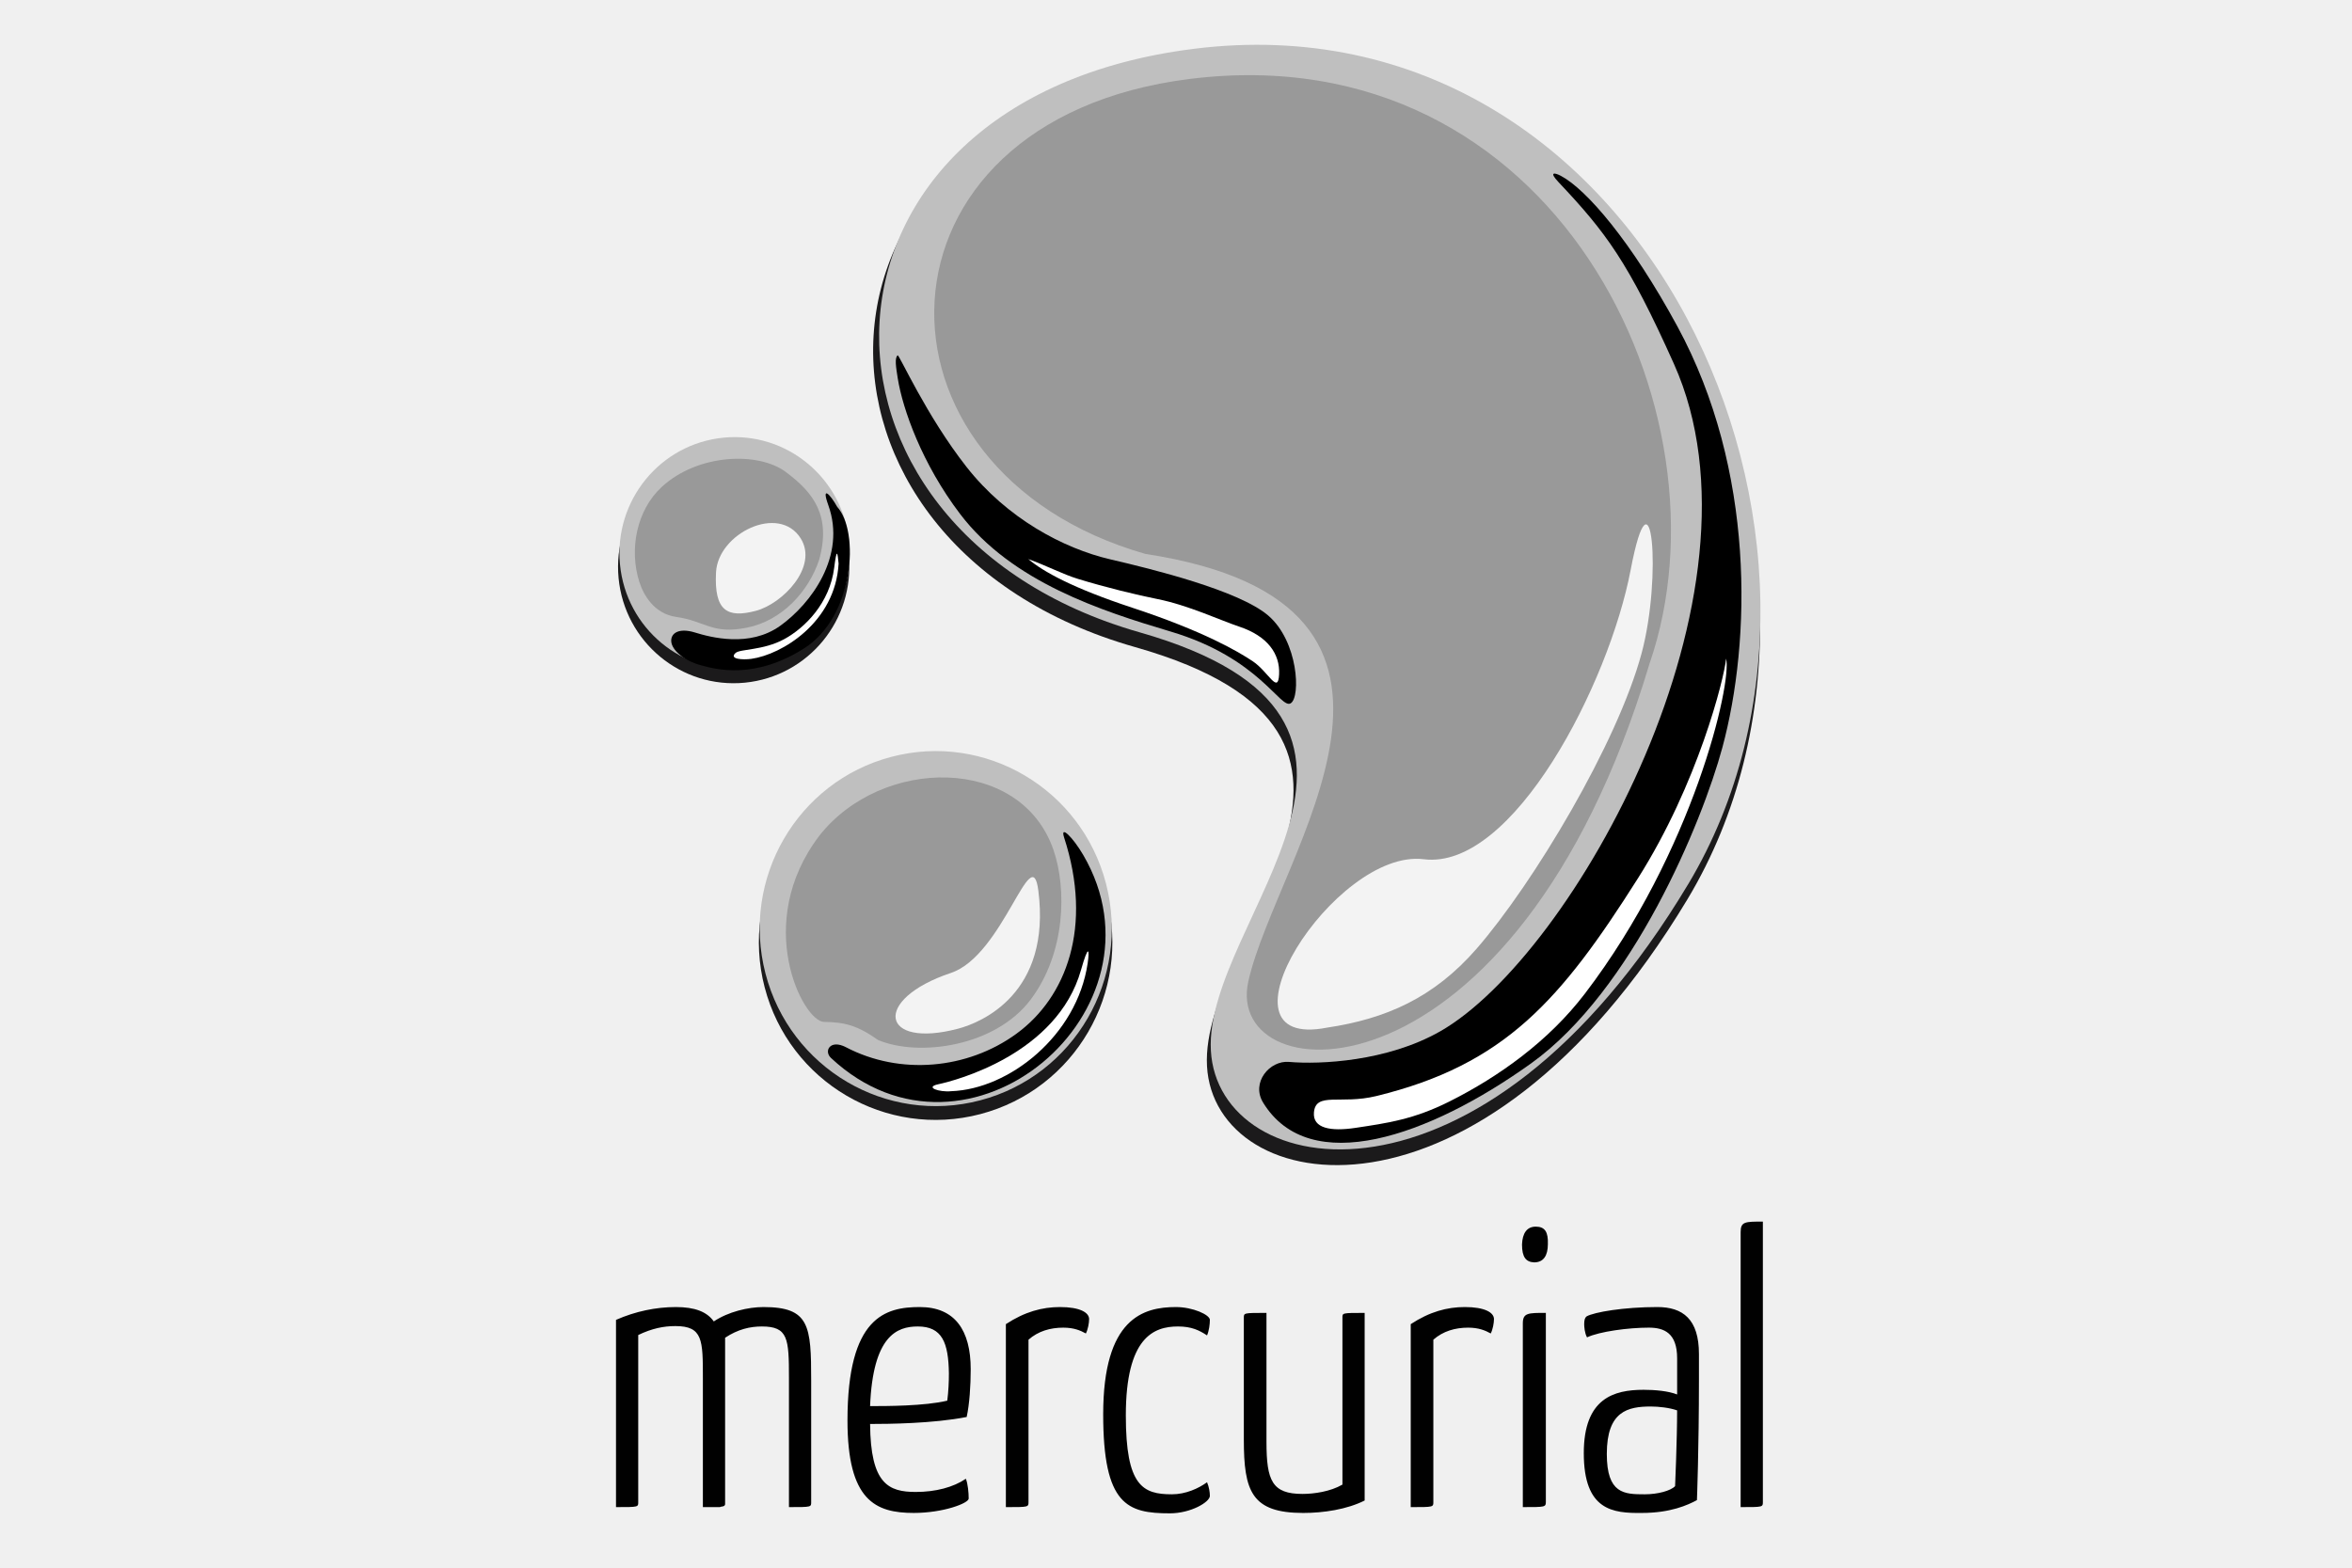
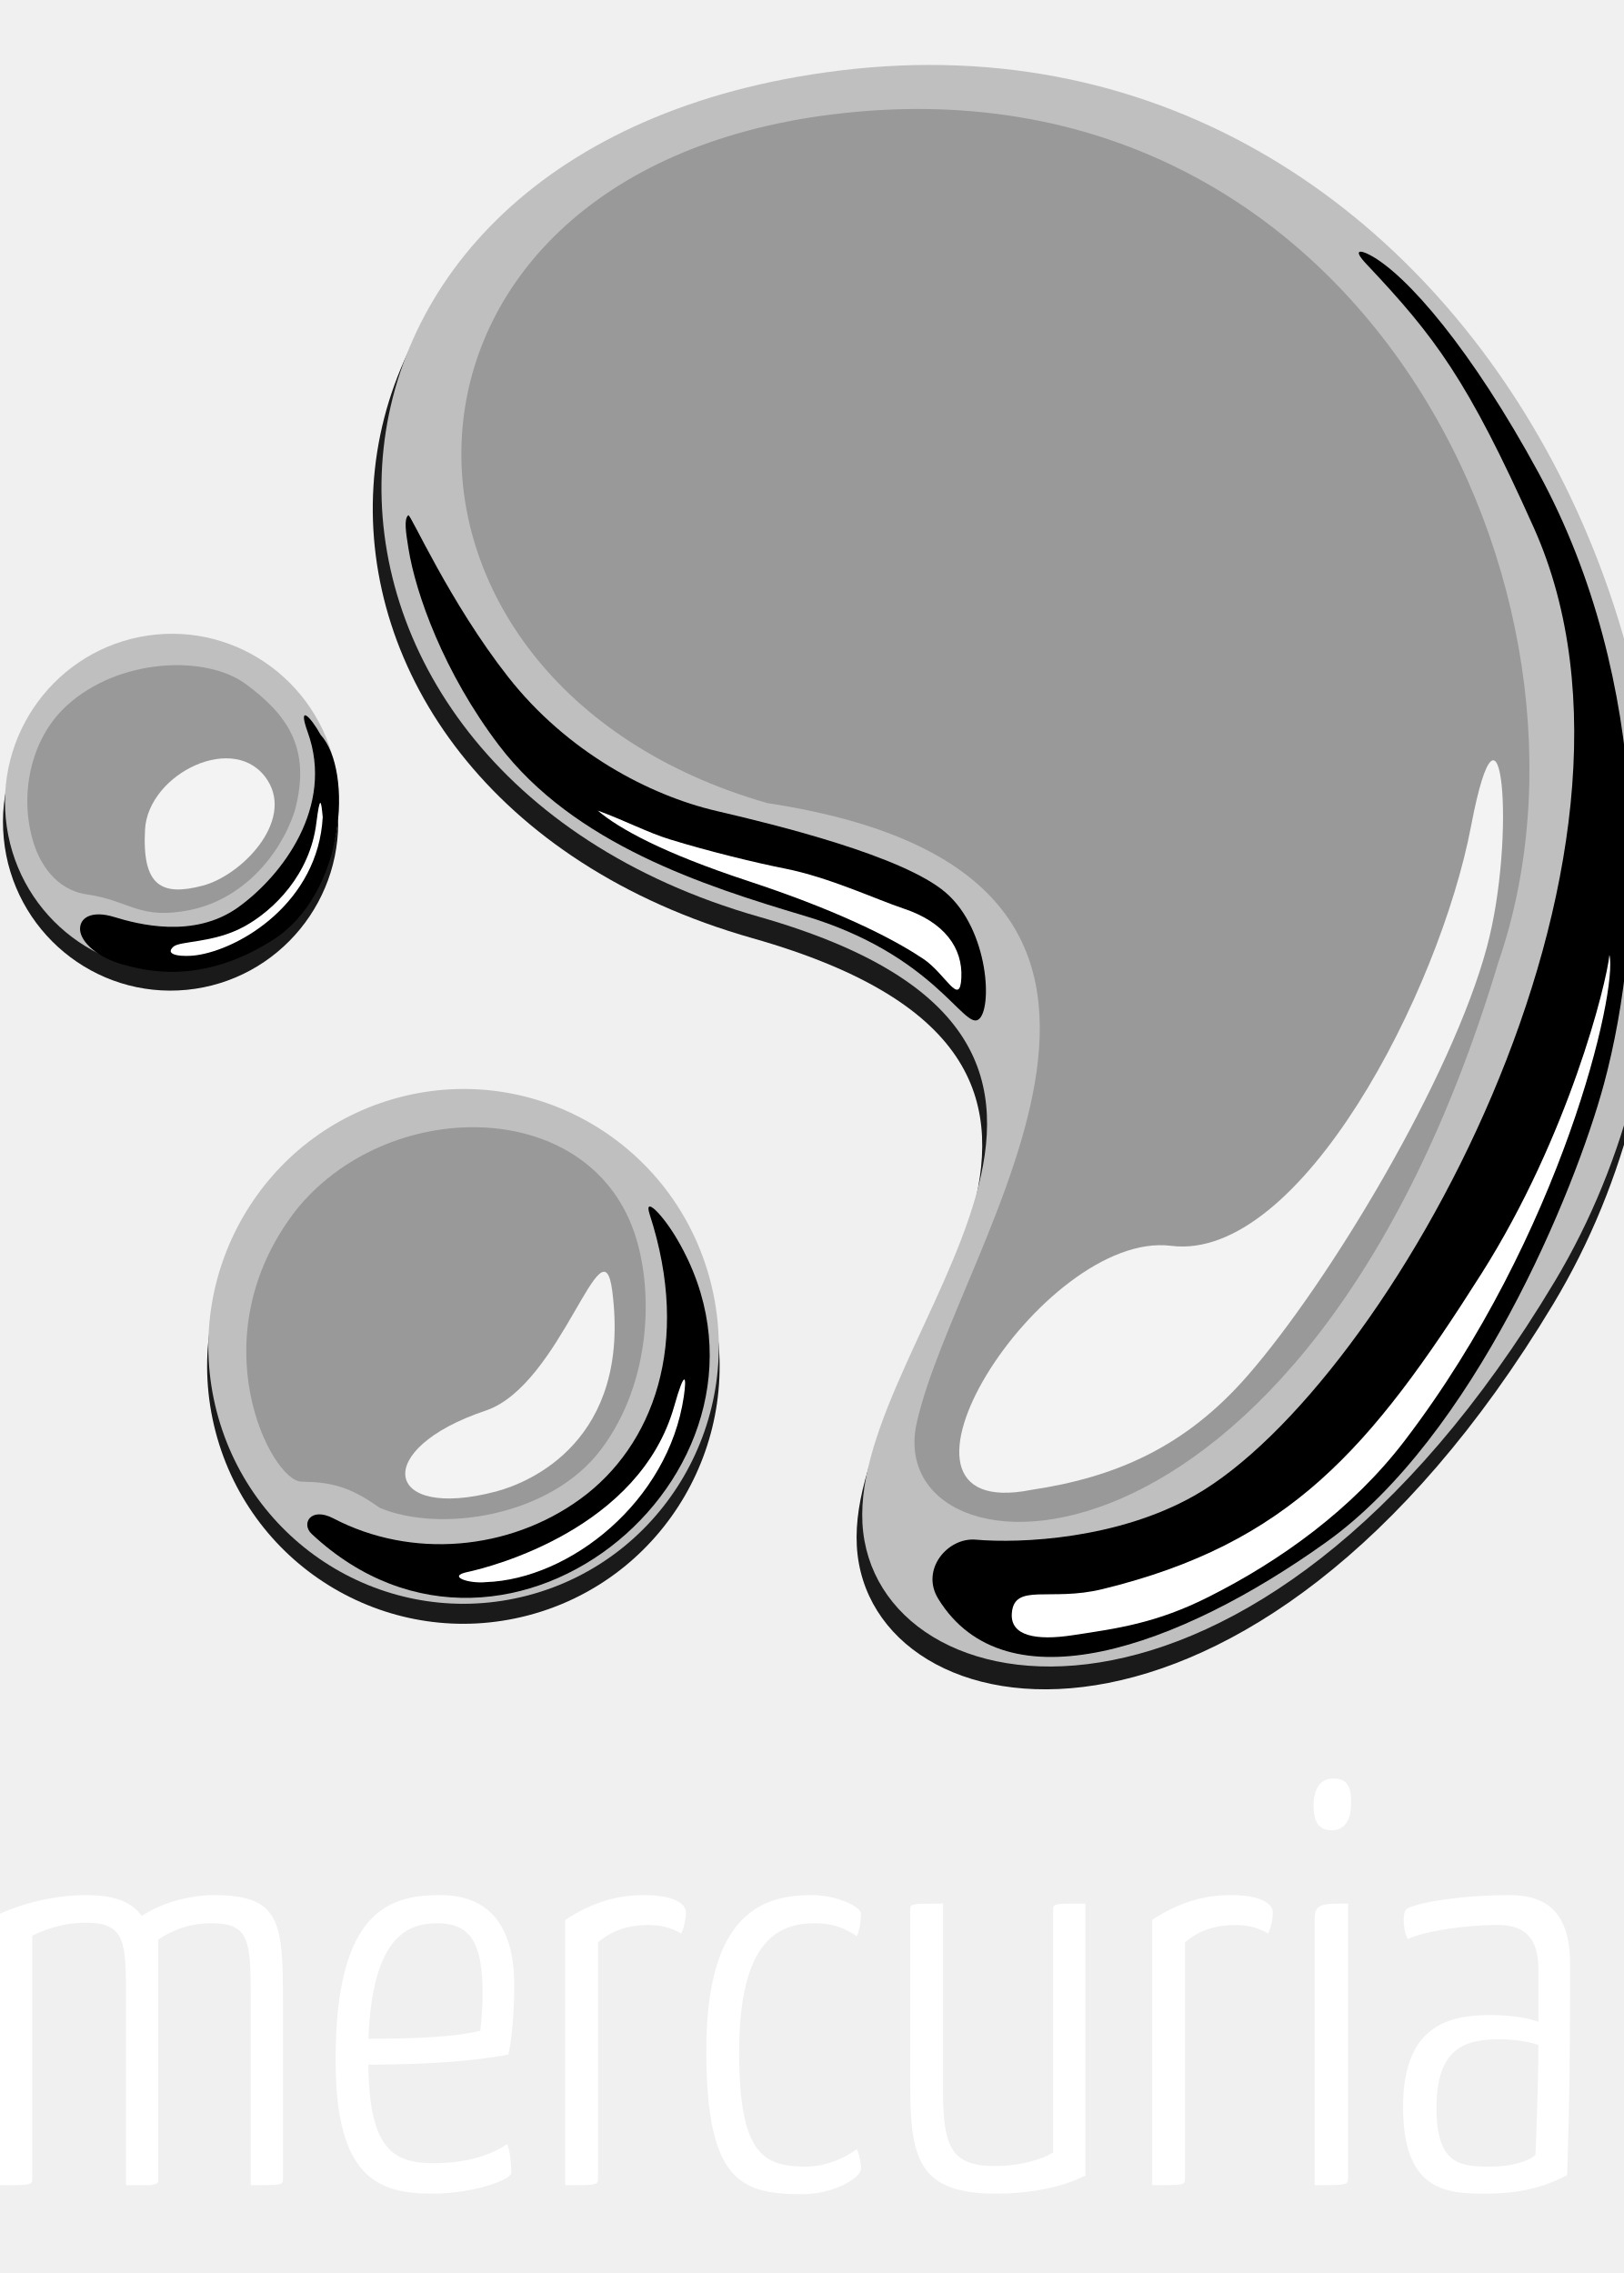
- <svg xmlns="http://www.w3.org/2000/svg" height="800" width="1200" preserveAspectRatio="xMidYMid" viewBox="0 -10 250 350">
-   <path fill="#010101" d="M0 284.673c4.33-1.909 8.93-2.862 13.35-2.862 4.239 0 6.945 1.04 8.478 3.21 3.247-2.169 7.667-3.21 11.094-3.21 10.284 0 10.644 4.163 10.644 16.393v27.058c0 1.214.18 1.214-4.96 1.214v-28.794c0-8.846-.181-11.536-6.041-11.536-2.616 0-5.322.606-8.21 2.515v37.206c-.09.347-.27.434-.9.52-.092 0-.18.086-.272.086h-3.79v-28.792c0-8.499 0-11.622-6.131-11.622-2.616 0-5.231.52-8.3 1.995v37.207c0 1.215.182 1.215-4.96 1.215v-41.803m67.81-2.863c-7.666 0-16.143 2.168-16.143 25.326 0 17.867 6.221 20.641 14.792 20.641 6.581 0 12.265-2.168 12.265-3.21 0-1.3-.181-3.295-.631-4.423-2.797 1.908-6.767 2.948-11.184 2.948-6.043 0-10.101-1.734-10.194-15.177 3.97 0 14.073-.086 21.559-1.562.63-2.862.9-7.025.9-10.667 0-8.673-3.518-13.876-11.363-13.876m-.452 4.336c5.412 0 6.854 3.555 6.945 10.494 0 1.82-.09 3.989-.362 6.07-5.05 1.215-13.62 1.215-17.229 1.215.635-15.783 6.045-17.778 10.646-17.778m19.664-.52c4.237-2.776 8.119-3.816 12.086-3.816 4.42 0 6.495 1.214 6.495 2.69 0 .867-.273 2.342-.723 3.21-1.264-.695-2.704-1.302-5.053-1.302-2.885 0-5.59.78-7.754 2.688v36.167c0 1.214.09 1.214-5.051 1.214v-40.852m45.536-.953c0-1.128-3.787-2.862-7.576-2.862-7.309 0-16.237 2.515-16.237 23.937 0 20.293 5.414 22.116 14.883 22.116 4.689 0 8.93-2.515 8.93-3.902 0-.781-.179-1.996-.633-3.037-1.894 1.387-4.78 2.69-7.845 2.69-6.493 0-10.282-1.821-10.282-17.607 0-17.433 6.222-19.862 11.634-19.862 3.066 0 4.78.867 6.493 1.995.454-1.04.633-2.515.633-3.468m34.55 40.33c-3.969 1.995-9.198 2.776-13.71 2.776-11.545 0-13.26-4.855-13.26-16.391v-27.146c0-1.126-.087-1.126 5.054-1.126v28.794c0 8.673 1.261 11.622 8.026 11.622 2.615 0 6.224-.52 8.93-2.082v-37.207c0-1.126-.181-1.126 4.96-1.126v41.885m10.286-39.376c4.237-2.776 8.116-3.816 12.084-3.816 4.42 0 6.495 1.215 6.495 2.69 0 .867-.271 2.343-.721 3.21-1.264-.695-2.706-1.3-5.053-1.3-2.885 0-5.59.778-7.757 2.687v36.167c0 1.214.093 1.214-5.048 1.214v-40.852m30.16-2.515c-3.97 0-5.141 0-5.141 2.342v41.022c5.05 0 5.14 0 5.14-1.214v-42.15m-5.321-15.263c0 2.863.902 3.902 2.704 3.989 2.075 0 3.068-1.474 3.068-4.077.09-2.688-.633-3.902-2.706-3.902-1.983 0-2.976 1.475-3.066 3.99m13.878 17.778c0-.953.18-1.475.542-1.734 1.714-.954 8.3-2.082 15.785-2.082 5.684 0 9.29 2.69 9.29 10.494v5.637c0 15.438-.45 26.974-.45 26.974-2.075 1.126-5.953 2.862-12.269 2.862-6.493.086-12.986-.52-12.986-13.356 0-12.228 6.674-14.137 13.348-14.137 2.525 0 5.503.261 7.488 1.042v-8.067c0-5.637-2.885-6.851-6.315-6.851-4.598 0-11 .867-13.798 2.168-.542-.954-.635-2.429-.635-2.949m20.745 19.256c-1.713-.608-4.148-.867-5.862-.867-5.141 0-9.832 1.04-9.832 10.58 0 8.932 3.88 9.02 8.478 9.02 2.887 0 5.774-.78 6.764-1.82.002-.002.452-10.41.452-16.913m19.14 20.38c0 1.214.09 1.214-4.962 1.214v-61.404c0-2.342.993-2.342 4.962-2.342v62.532" />
+ <svg xmlns="http://www.w3.org/2000/svg" preserveAspectRatio="xMidYMid" viewBox="0 -10 250 350">
+   <path fill="#ffffff" d="M0 284.673c4.33-1.909 8.93-2.862 13.35-2.862 4.239 0 6.945 1.04 8.478 3.21 3.247-2.169 7.667-3.21 11.094-3.21 10.284 0 10.644 4.163 10.644 16.393v27.058c0 1.214.18 1.214-4.96 1.214v-28.794c0-8.846-.181-11.536-6.041-11.536-2.616 0-5.322.606-8.21 2.515v37.206c-.09.347-.27.434-.9.52-.092 0-.18.086-.272.086h-3.79v-28.792c0-8.499 0-11.622-6.131-11.622-2.616 0-5.231.52-8.3 1.995v37.207c0 1.215.182 1.215-4.96 1.215v-41.803m67.81-2.863c-7.666 0-16.143 2.168-16.143 25.326 0 17.867 6.221 20.641 14.792 20.641 6.581 0 12.265-2.168 12.265-3.21 0-1.3-.181-3.295-.631-4.423-2.797 1.908-6.767 2.948-11.184 2.948-6.043 0-10.101-1.734-10.194-15.177 3.97 0 14.073-.086 21.559-1.562.63-2.862.9-7.025.9-10.667 0-8.673-3.518-13.876-11.363-13.876m-.452 4.336c5.412 0 6.854 3.555 6.945 10.494 0 1.82-.09 3.989-.362 6.07-5.05 1.215-13.62 1.215-17.229 1.215.635-15.783 6.045-17.778 10.646-17.778m19.664-.52c4.237-2.776 8.119-3.816 12.086-3.816 4.42 0 6.495 1.214 6.495 2.69 0 .867-.273 2.342-.723 3.21-1.264-.695-2.704-1.302-5.053-1.302-2.885 0-5.59.78-7.754 2.688v36.167c0 1.214.09 1.214-5.051 1.214v-40.852m45.536-.953c0-1.128-3.787-2.862-7.576-2.862-7.309 0-16.237 2.515-16.237 23.937 0 20.293 5.414 22.116 14.883 22.116 4.689 0 8.93-2.515 8.93-3.902 0-.781-.179-1.996-.633-3.037-1.894 1.387-4.78 2.69-7.845 2.69-6.493 0-10.282-1.821-10.282-17.607 0-17.433 6.222-19.862 11.634-19.862 3.066 0 4.78.867 6.493 1.995.454-1.04.633-2.515.633-3.468m34.55 40.33c-3.969 1.995-9.198 2.776-13.71 2.776-11.545 0-13.26-4.855-13.26-16.391v-27.146c0-1.126-.087-1.126 5.054-1.126v28.794c0 8.673 1.261 11.622 8.026 11.622 2.615 0 6.224-.52 8.93-2.082v-37.207c0-1.126-.181-1.126 4.96-1.126v41.885m10.286-39.376c4.237-2.776 8.116-3.816 12.084-3.816 4.42 0 6.495 1.215 6.495 2.69 0 .867-.271 2.343-.721 3.21-1.264-.695-2.706-1.3-5.053-1.3-2.885 0-5.59.778-7.757 2.687v36.167c0 1.214.093 1.214-5.048 1.214v-40.852m30.16-2.515c-3.97 0-5.141 0-5.141 2.342v41.022c5.05 0 5.14 0 5.14-1.214v-42.15m-5.321-15.263c0 2.863.902 3.902 2.704 3.989 2.075 0 3.068-1.474 3.068-4.077.09-2.688-.633-3.902-2.706-3.902-1.983 0-2.976 1.475-3.066 3.99m13.878 17.778c0-.953.18-1.475.542-1.734 1.714-.954 8.3-2.082 15.785-2.082 5.684 0 9.29 2.69 9.29 10.494v5.637c0 15.438-.45 26.974-.45 26.974-2.075 1.126-5.953 2.862-12.269 2.862-6.493.086-12.986-.52-12.986-13.356 0-12.228 6.674-14.137 13.348-14.137 2.525 0 5.503.261 7.488 1.042v-8.067c0-5.637-2.885-6.851-6.315-6.851-4.598 0-11 .867-13.798 2.168-.542-.954-.635-2.429-.635-2.949m20.745 19.256c-1.713-.608-4.148-.867-5.862-.867-5.141 0-9.832 1.04-9.832 10.58 0 8.932 3.88 9.02 8.478 9.02 2.887 0 5.774-.78 6.764-1.82.002-.002.452-10.41.452-16.913m19.14 20.38c0 1.214.09 1.214-4.962 1.214v-61.404c0-2.342.993-2.342 4.962-2.342v62.532" />
  <g fill="#1B1A1B">
    <path d="M239.15 190.793c45.729-76.034-9.658-199.35-110.93-186.82-91.503 11.312-92.978 107.62-12.335 130.5 69.786 19.817 14.417 64.082 16.035 93.558 1.625 29.472 60.669 40.165 107.23-37.239z" />
    <path d="M81.333 238.733c21.074-5.542 33.686-27.198 28.169-48.37-5.517-21.171-27.073-33.841-48.148-28.299-21.075 5.542-33.686 27.198-28.169 48.37 5.517 21.171 27.073 33.841 48.148 28.299zM23.781 90.792C9.592 92.172-.795 104.834.579 119.089c1.376 14.265 13.98 24.707 28.172 23.327 14.187-1.398 24.583-14.057 23.203-28.313-1.379-14.245-13.981-24.691-28.173-23.311z" />
  </g>
  <path fill="#BFBFBF" d="M239.34 187.383c45.442-75.902-9.594-199-110.23-186.5-90.923 11.292-92.39 107.44-12.258 130.28 69.344 19.783 14.326 63.97 15.934 93.398 1.616 29.418 60.283 40.09 106.55-37.18z" />
  <path d="M144.45 236.173c-2.754-4.487 1.457-9.472 5.786-9.093 6.89.607 21.892-.08 33.729-6.821 29.573-16.842 75.084-97.88 52.194-148.99-10.247-22.88-15.237-29.431-25.79-40.623-2.153-2.283-.917-2.159.54-1.386 5.707 3.009 15.736 14.663 26.022 33.632 17.38 32.049 16.478 70.148 10.014 94.048-4.503 16.626-20.011 54.239-42.722 70.5-22.763 16.3-49.398 25.65-59.773 8.734zm-20.6-105.16c-15.494-4.62-35.467-11.055-47.02-26.236-8.517-11.193-12.84-23.41-13.944-30.337-.393-2.472-.726-4.534-.018-5.103.328-.264 6.36 13.432 15.377 24.911 9.016 11.482 21.616 18.197 32.113 20.637 9.337 2.169 28.677 6.933 35.22 12.533 6.727 5.757 7.289 18.194 5.025 19.598-2.283 1.411-6.912-10.09-26.753-16.004z" />
  <path fill="#fff" d="M155.79 238.373c-.299 3.563 3.774 4.261 9.257 3.436 7.027-1.06 12.97-1.854 21.059-5.927 10.963-5.519 22.057-13.414 30.183-24.066 24.243-31.775 32.828-69.37 31.506-74.78-.442 4.467-6.294 27.911-19.68 49.047-17.19 27.15-29.655 41.61-58.404 48.62-8 1.953-13.53-1.02-13.921 3.67zm-63.76-123.56c3.274 2.79 9.983 6.508 23.184 10.857 15.944 5.251 23.706 9.806 26.957 11.988 3.445 2.318 5.628 7.489 5.844 2.896.225-4.598-2.596-8.552-8.89-10.65-4.26-1.42-11.424-4.803-18.29-6.164-4.413-.875-11.593-2.612-17.75-4.506-3.374-1.042-6.812-2.867-11.056-4.421z" />
  <path fill="#BFBFBF" d="M81.323 235.653c20.991-5.542 33.552-27.198 28.057-48.37-5.495-21.171-26.966-33.841-47.957-28.299-20.991 5.542-33.552 27.198-28.057 48.37 5.495 21.171 26.966 33.841 47.957 28.299z" />
  <path d="M47.984 226.193c30.559 28.561 76.557-10.671 56.302-45.323-2.274-3.89-5.227-6.852-4.256-3.872 6.473 19.925.491 35.687-10.67 43.808-10.942 7.965-25.983 9.298-38.024 3-3.536-1.848-5.003.846-3.351 2.387z" />
  <path fill="#fff" d="M71.962 232.063c3.89-.825 26.52-6.736 31.836-25.509 1.656-5.853 1.953-4.677 1.485-1.506-2.388 16.187-17.558 28.128-30.467 28.57-2.62.272-6.056-.88-2.854-1.555z" />
  <path fill="#BFBFBF" d="M23.999 87.712C9.866 89.092-.479 101.754.889 116.009c1.37 14.262 13.924 24.707 28.057 23.327 14.133-1.398 24.487-14.06 23.111-28.316-1.371-14.246-13.922-24.689-28.058-23.309z" />
  <path d="M12.335 133.243c.157 1.832 2.645 4.186 6.553 5.266 3.358.929 12.014 3.302 23.134-3.777 11.12-7.08 12.402-26.014 7.348-31.583-1.565-2.821-3.6-4.875-1.981-.373 4.089 11.368-3.856 22.001-10.71 26.925-6.85 4.924-15.537 2.594-19.085 1.503s-5.418.147-5.26 2.04z" />
  <path fill="#fff" d="M26.685 135.783c1.02-.925 6.179-.547 10.837-3.074 4.656-2.526 10.19-8.064 11.178-15.933.582-4.62.756-3.46.988-.944-.723 13.082-12.65 20.308-19.472 21.261-1.84.258-5.08.1-3.53-1.31z" />
  <path fill="#999" d="M230.73 138.073C250.001 82.05 209.675-2.557 128.09 7.623c-73.713 9.192-74.902 87.445-9.938 106.04 73.585 11.235 29.275 67.223 22.989 95.456-5.635 25.309 59.467 29.474 89.584-71.044z" />
  <path fill="#F3F3F3" d="M180.31 181.833c-19.935-2.488-48.622 42.907-21.573 37.59 27.045-5.312-27.049 5.316 0 0 13.001-1.945 23.771-6.574 33.413-17.674 12.572-14.47 31.352-45.726 36.783-65.922 4.575-17.028 2.276-43.409-2.441-18.622-4.837 25.438-26.248 67.116-46.183 64.628z" />
  <path fill="#999" d="M46.4 218.143c4.615.078 7.407.734 12.08 4.041 9.239 3.872 26.22 1.419 34.062-8.994 7.842-10.412 8.1-24.758 5.111-33.427-7.309-21.216-38.359-20.84-52.23-3.227-15.007 19.67-3.639 41.53.976 41.607zm-41.217-98.31c.92 2.922 3.27 7.185 8.234 7.896 6.628.949 7.984 3.97 15.81 2.402 7.827-1.567 13.76-8.036 16.133-15.192 2.718-9.901-1.351-15.014-7.476-19.578s-19.598-4.073-27.638 3.32c-5.714 5.25-7.303 14.039-5.063 21.152z" />
  <path fill="#F3F3F3" d="M31.213 126.373c6.014-1.588 13.968-9.853 10.019-16.164-4.872-7.775-18.444-1.12-18.903 7.537-.46 8.66 2.51 10.31 8.884 8.627zm45.157 93.29c5.131-1.355 20.851-7.807 17.898-30.856-1.494-11.675-7.808 14.49-19.5 18.404-17.713 5.929-15.723 17.027 1.601 12.452z" />
</svg>
